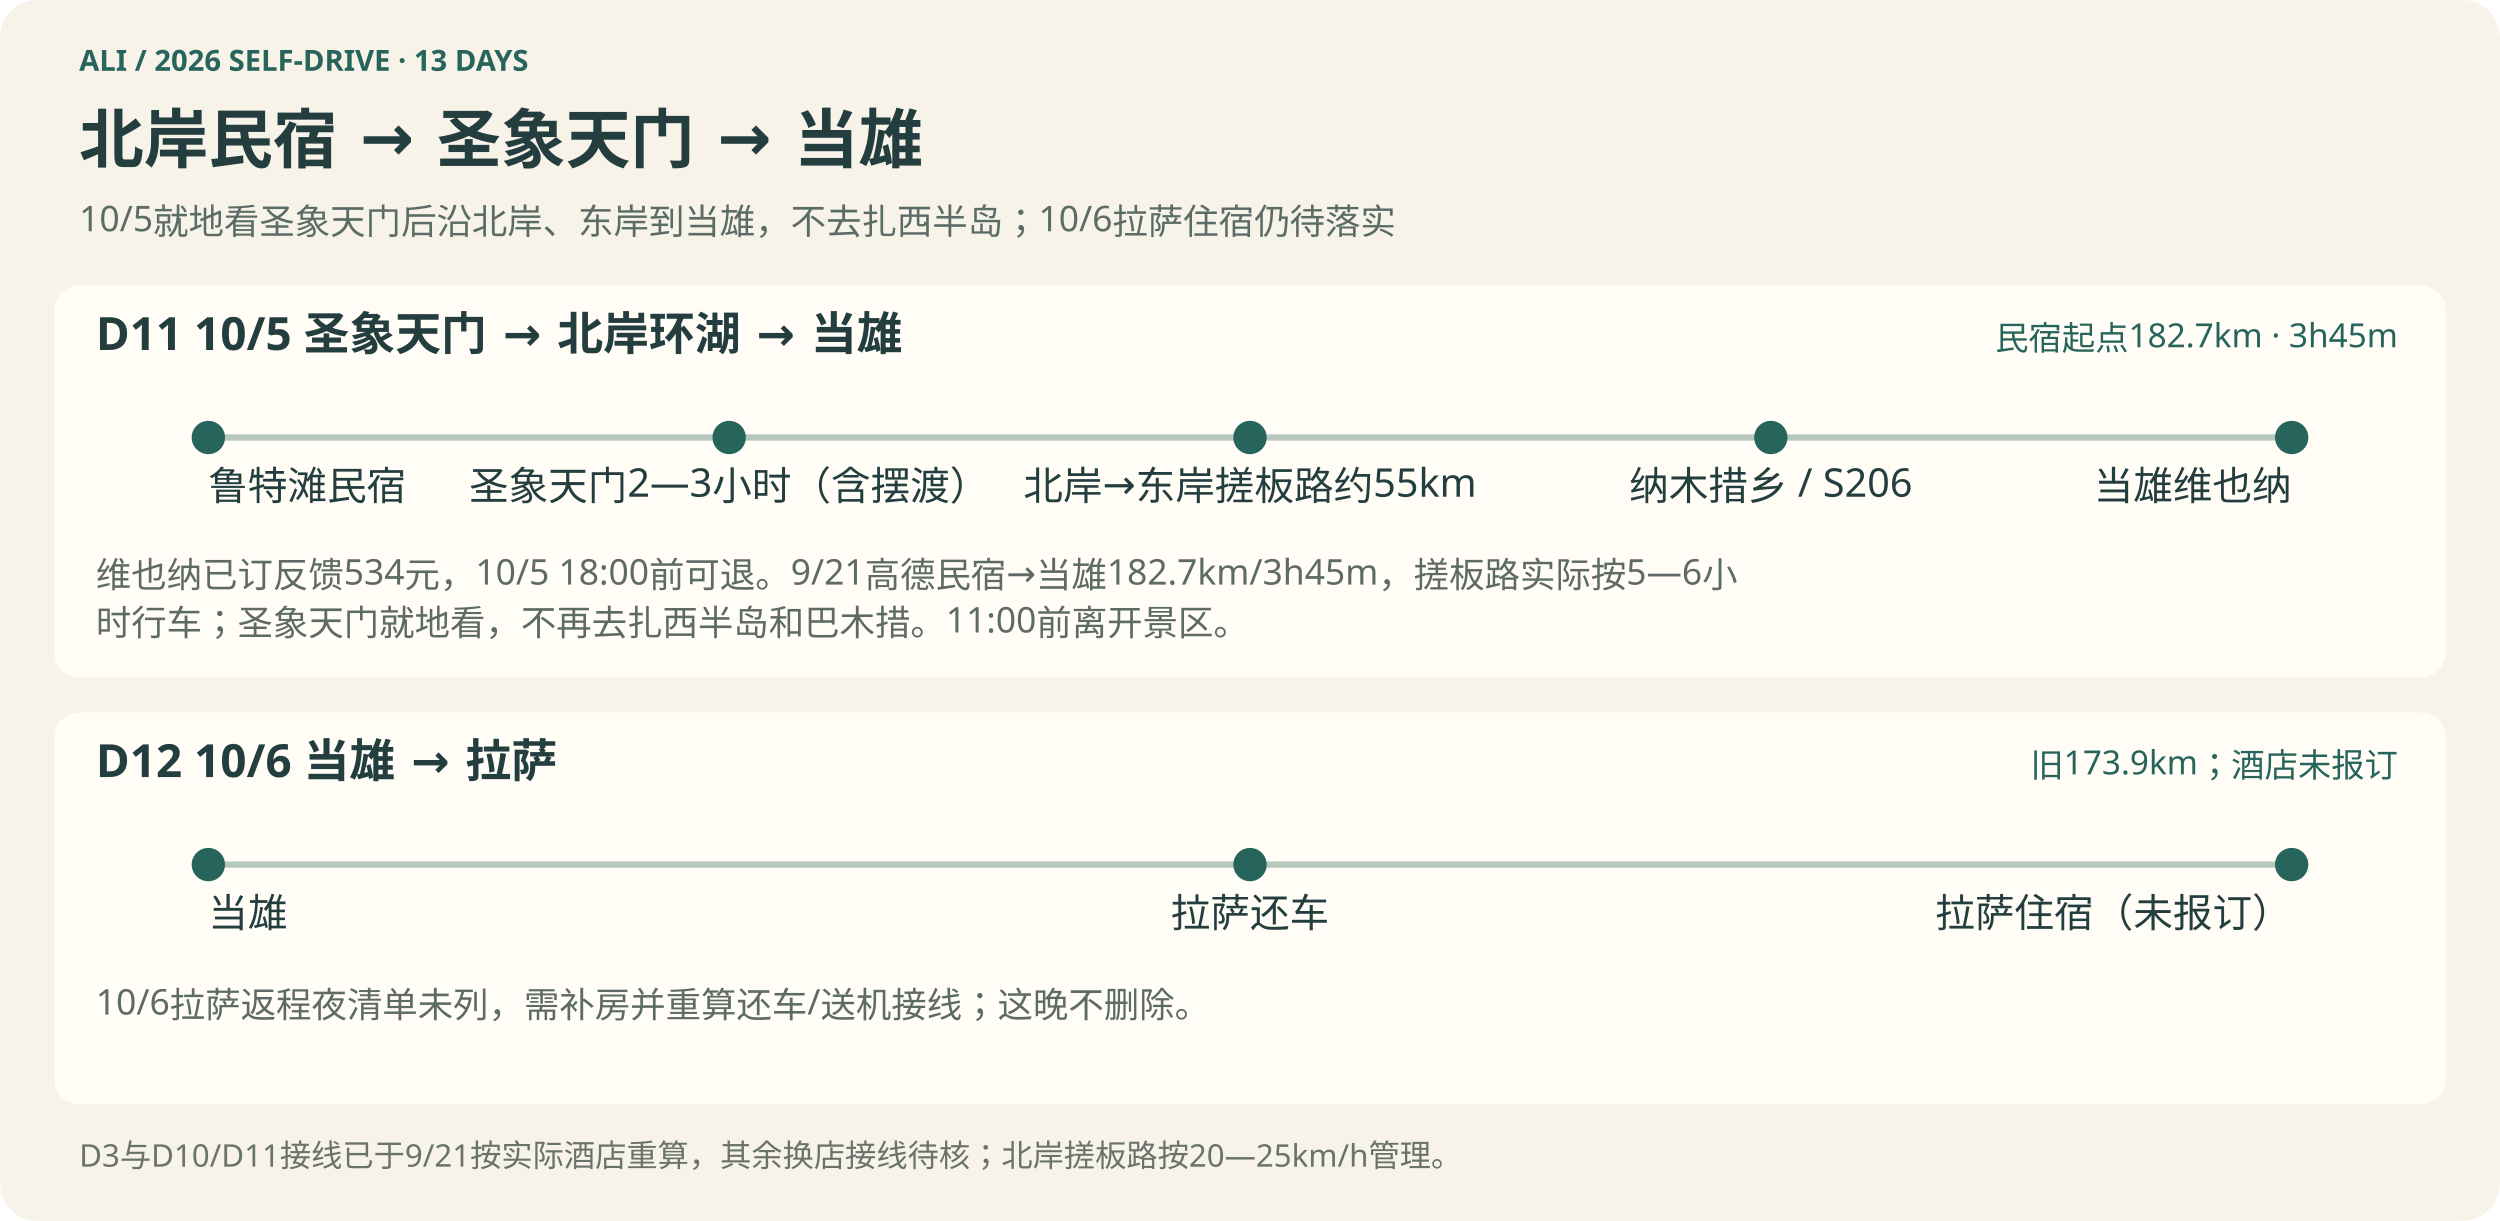
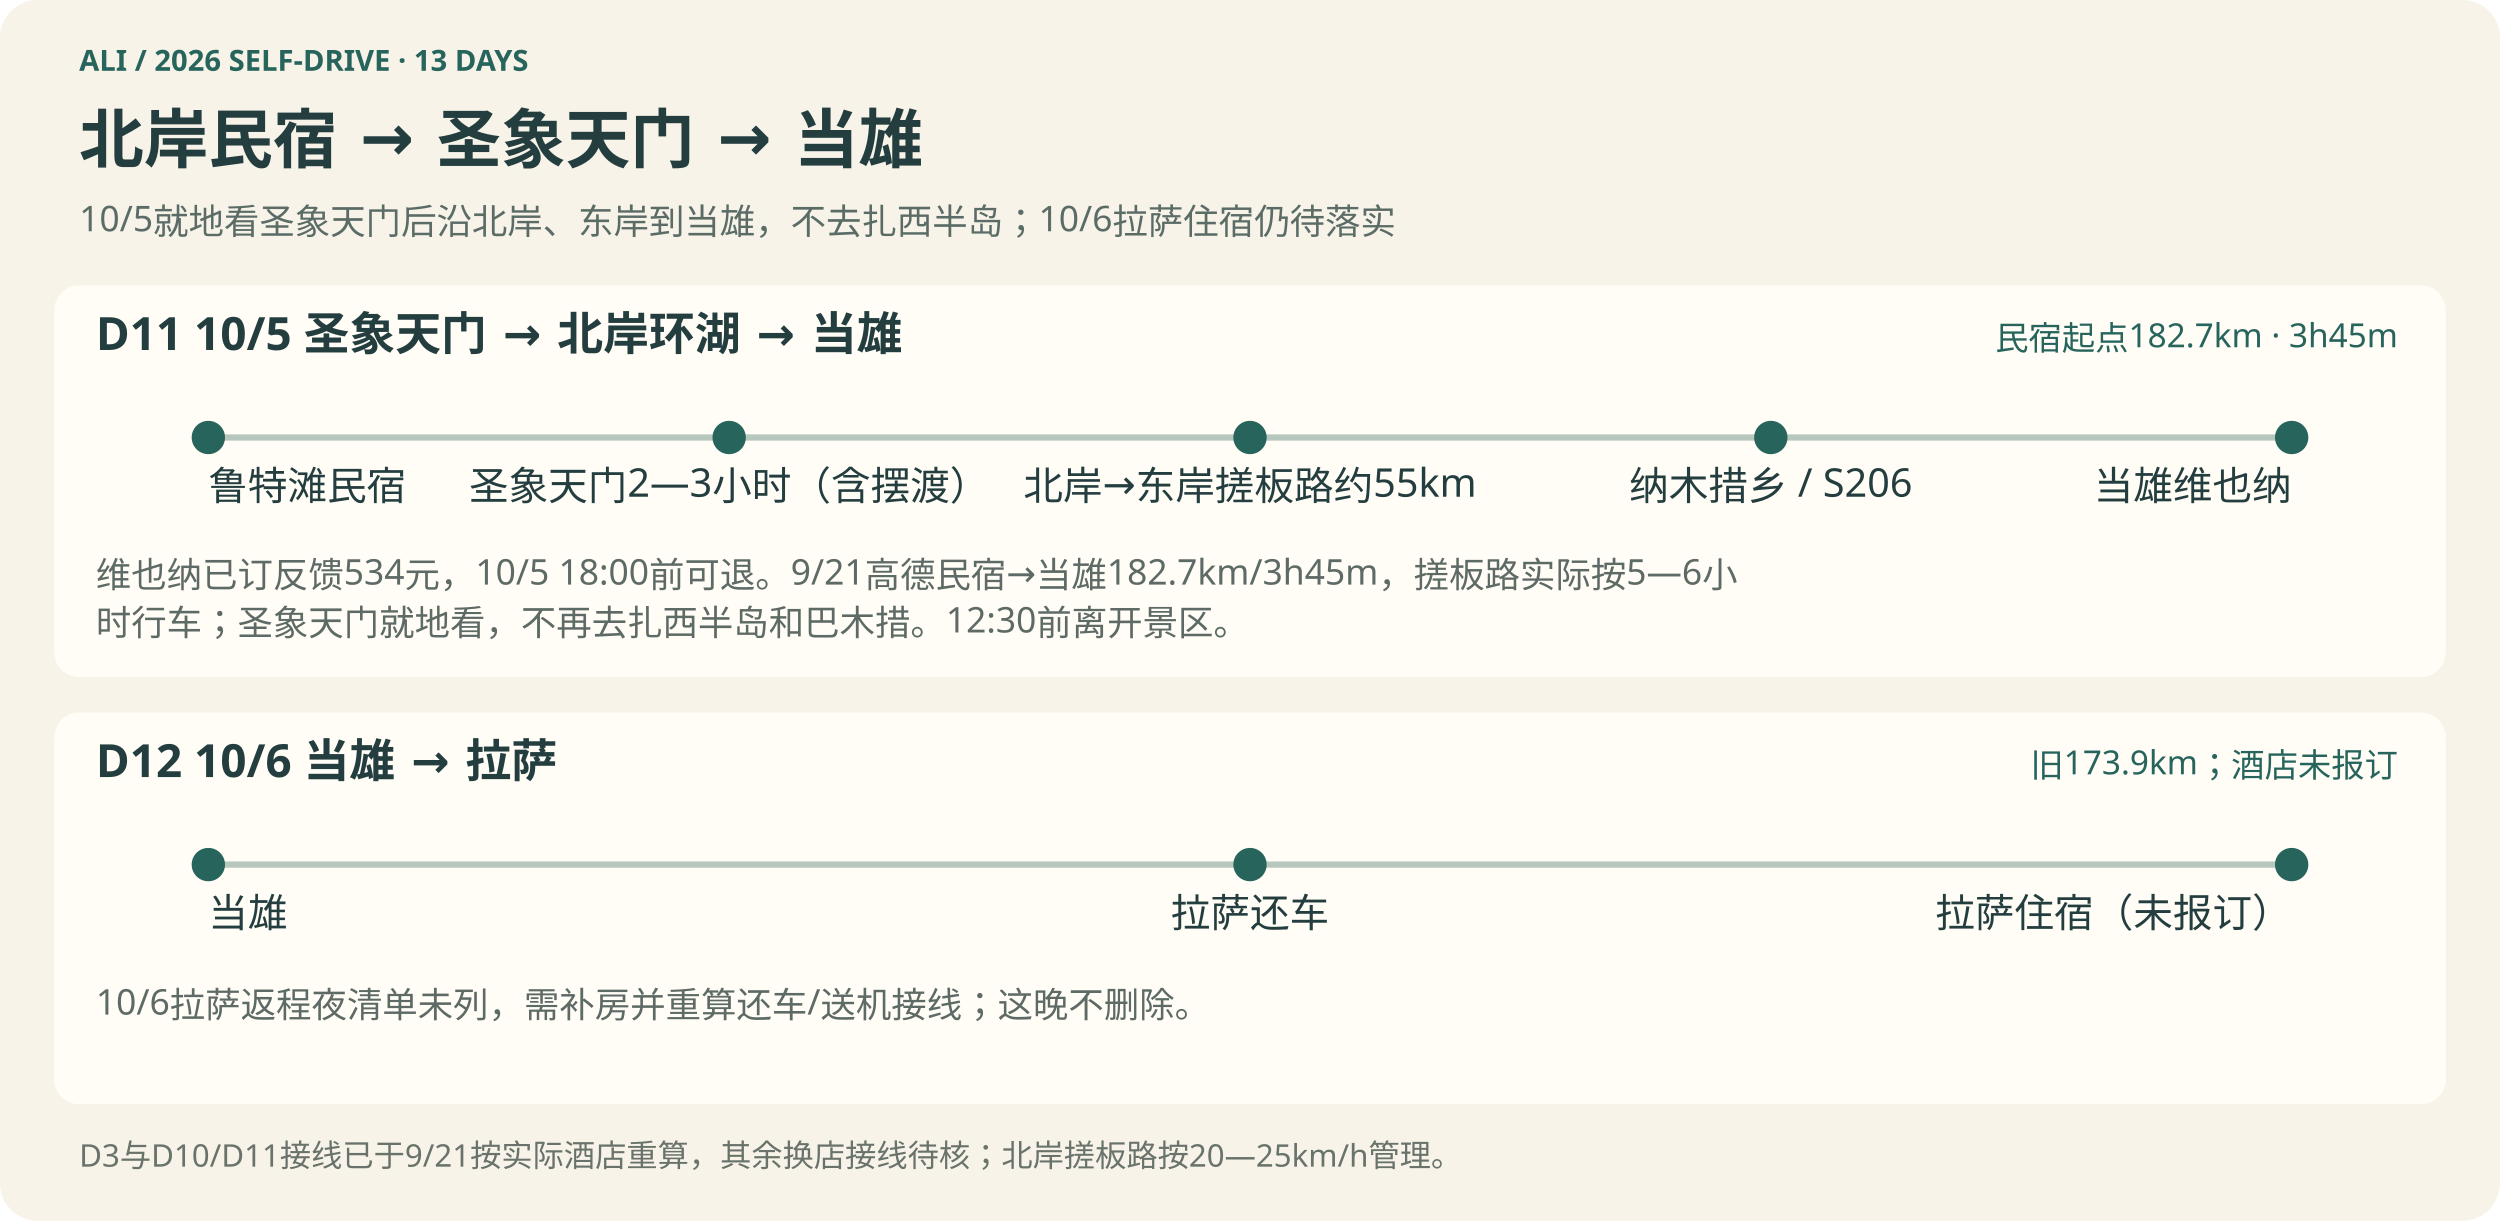
<svg xmlns="http://www.w3.org/2000/svg" viewBox="0 0 1200 586" class="ali-route-map" role="img">
  <g font-family="PingFang SC,Microsoft YaHei,sans-serif">
    <rect width="1200" height="586" rx="18" fill="#f7f3e8" />
    <text x="38.0" y="34.0" font-size="14" fill="#27645c" text-anchor="start" font-weight="600">ALI / 2026     SELF-DRIVE · 13 DAYS</text>
    <text x="38.0" y="78.0" font-size="31" fill="#243e40" text-anchor="start" font-weight="700">北岸民宿 → 圣象天门 → 当雄</text>
    <text x="38.0" y="111.0" font-size="17" fill="#5b6c67" text-anchor="start" font-weight="400">10/5就地看圣象天门后沿北岸、东岸到当雄，不去扎西半岛；10/6拉萨住宿仍待落实</text>
    <rect x="26" y="137" width="1148" height="188" rx="12" fill="#fffdf6" />
    <text x="46.0" y="168.0" font-size="22" fill="#243e40" text-anchor="start" font-weight="600">D11  10/5  圣象天门 → 北岸环湖 → 当雄</text>
    <text x="1151.0" y="168.0" font-size="16" fill="#27645c" text-anchor="end" font-weight="400">民宿起点182.7km · 3h45m</text>
    <g data-layer="route-a">
      <line x1="100" y1="210" x2="1100" y2="210" stroke="#b6c8bd" stroke-width="3" />
    </g>
    <g data-layer="sights-core">
-       <g class="point tier-1" data-point-id="d11-stop-0" data-title="鲁特滩民宿" data-summary="维也纳已订反馈534元，10/5 18:00前可退。9/21高德民宿→当雄182.7km/3h45m，搓板路实际按5—6小时行车；圣象天门就地看，不再去扎西半岛和巴木措。11:00前离开景区。" data-day-a="D11" data-kind="viewpoint" data-tier="1" data-action="core" data-status="documented" data-route-scope="A" data-elevation="" data-cost-basis="导航核查日期见日卡；点位与连线不是停车、准入或飞行许可。">
+       <g class="point tier-1" data-point-id="d11-stop-0" data-title="鲁特滩民宿" data-summary="维也纳已订反馈534元，10/5 18:00前可退。9/21高德民宿→当雄182.7km/3h45m，搓板路实际按5—6小时行车；圣象天门就地看，不再去扎西半岛和巴木措。12:30前离开景区。" data-day-a="D11" data-kind="viewpoint" data-tier="1" data-action="core" data-status="documented" data-route-scope="A" data-elevation="" data-cost-basis="导航核查日期见日卡；点位与连线不是停车、准入或飞行许可。">
        <circle class="point-symbol" cx="100.0" cy="210" r="8" fill="#27645c" />
        <text x="100.0" y="240.0" font-size="19" fill="#243e40" text-anchor="start" font-weight="500">鲁特滩民宿</text>
      </g>
-       <g class="point tier-1" data-point-id="d11-stop-1" data-title="圣象天门2—3小时（含摆渡）" data-summary="维也纳已订反馈534元，10/5 18:00前可退。9/21高德民宿→当雄182.7km/3h45m，搓板路实际按5—6小时行车；圣象天门就地看，不再去扎西半岛和巴木措。11:00前离开景区。" data-day-a="D11" data-kind="viewpoint" data-tier="1" data-action="core" data-status="documented" data-route-scope="A" data-elevation="" data-cost-basis="导航核查日期见日卡；点位与连线不是停车、准入或飞行许可。">
+       <g class="point tier-1" data-point-id="d11-stop-1" data-title="圣象天门2—3小时（含摆渡）" data-summary="维也纳已订反馈534元，10/5 18:00前可退。9/21高德民宿→当雄182.7km/3h45m，搓板路实际按5—6小时行车；圣象天门就地看，不再去扎西半岛和巴木措。12:30前离开景区。" data-day-a="D11" data-kind="viewpoint" data-tier="1" data-action="core" data-status="documented" data-route-scope="A" data-elevation="" data-cost-basis="导航核查日期见日卡；点位与连线不是停车、准入或飞行许可。">
        <circle class="point-symbol" cx="350.0" cy="210" r="8" fill="#27645c" />
        <text x="350.0" y="240.0" font-size="19" fill="#243e40" text-anchor="middle" font-weight="500">圣象天门2—3小时（含摆渡）</text>
      </g>
-       <g class="point tier-1" data-point-id="d11-stop-2" data-title="北岸→东岸搓板路约55km" data-summary="维也纳已订反馈534元，10/5 18:00前可退。9/21高德民宿→当雄182.7km/3h45m，搓板路实际按5—6小时行车；圣象天门就地看，不再去扎西半岛和巴木措。11:00前离开景区。" data-day-a="D11" data-kind="viewpoint" data-tier="1" data-action="core" data-status="documented" data-route-scope="A" data-elevation="" data-cost-basis="导航核查日期见日卡；点位与连线不是停车、准入或飞行许可。">
+       <g class="point tier-1" data-point-id="d11-stop-2" data-title="北岸→东岸搓板路约55km" data-summary="维也纳已订反馈534元，10/5 18:00前可退。9/21高德民宿→当雄182.7km/3h45m，搓板路实际按5—6小时行车；圣象天门就地看，不再去扎西半岛和巴木措。12:30前离开景区。" data-day-a="D11" data-kind="viewpoint" data-tier="1" data-action="core" data-status="documented" data-route-scope="A" data-elevation="" data-cost-basis="导航核查日期见日卡；点位与连线不是停车、准入或飞行许可。">
        <circle class="point-symbol" cx="600.0" cy="210" r="8" fill="#27645c" />
        <text x="600.0" y="240.0" font-size="19" fill="#243e40" text-anchor="middle" font-weight="500">北岸→东岸搓板路约55km</text>
      </g>
-       <g class="point tier-1" data-point-id="d11-stop-3" data-title="纳木措乡 / S206" data-summary="维也纳已订反馈534元，10/5 18:00前可退。9/21高德民宿→当雄182.7km/3h45m，搓板路实际按5—6小时行车；圣象天门就地看，不再去扎西半岛和巴木措。11:00前离开景区。" data-day-a="D11" data-kind="viewpoint" data-tier="1" data-action="core" data-status="documented" data-route-scope="A" data-elevation="" data-cost-basis="导航核查日期见日卡；点位与连线不是停车、准入或飞行许可。">
+       <g class="point tier-1" data-point-id="d11-stop-3" data-title="纳木措乡 / S206" data-summary="维也纳已订反馈534元，10/5 18:00前可退。9/21高德民宿→当雄182.7km/3h45m，搓板路实际按5—6小时行车；圣象天门就地看，不再去扎西半岛和巴木措。12:30前离开景区。" data-day-a="D11" data-kind="viewpoint" data-tier="1" data-action="core" data-status="documented" data-route-scope="A" data-elevation="" data-cost-basis="导航核查日期见日卡；点位与连线不是停车、准入或飞行许可。">
        <circle class="point-symbol" cx="850.0" cy="210" r="8" fill="#27645c" />
        <text x="850.0" y="240.0" font-size="19" fill="#243e40" text-anchor="middle" font-weight="500">纳木措乡 / S206</text>
      </g>
-       <g class="point tier-1" data-point-id="d11-stop-4" data-title="当雄维也纳" data-summary="维也纳已订反馈534元，10/5 18:00前可退。9/21高德民宿→当雄182.7km/3h45m，搓板路实际按5—6小时行车；圣象天门就地看，不再去扎西半岛和巴木措。11:00前离开景区。" data-day-a="D11" data-kind="viewpoint" data-tier="1" data-action="core" data-status="documented" data-route-scope="A" data-elevation="" data-cost-basis="导航核查日期见日卡；点位与连线不是停车、准入或飞行许可。">
+       <g class="point tier-1" data-point-id="d11-stop-4" data-title="当雄维也纳" data-summary="维也纳已订反馈534元，10/5 18:00前可退。9/21高德民宿→当雄182.7km/3h45m，搓板路实际按5—6小时行车；圣象天门就地看，不再去扎西半岛和巴木措。12:30前离开景区。" data-day-a="D11" data-kind="viewpoint" data-tier="1" data-action="core" data-status="documented" data-route-scope="A" data-elevation="" data-cost-basis="导航核查日期见日卡；点位与连线不是停车、准入或飞行许可。">
        <circle class="point-symbol" cx="1100.0" cy="210" r="8" fill="#27645c" />
        <text x="1100.0" y="240.0" font-size="19" fill="#243e40" text-anchor="end" font-weight="500">当雄维也纳</text>
      </g>
    </g>
    <text x="46.0" y="282.0" font-size="17" fill="#5e6a65" text-anchor="start" font-weight="400">维也纳已订反馈534元，10/5 18:00前可退。9/21高德民宿→当雄182.7km/3h45m，搓板路实际按5—6小</text>
-     <text x="46.0" y="305.0" font-size="17" fill="#5e6a65" text-anchor="start" font-weight="400">时行车；圣象天门就地看，不再去扎西半岛和巴木措。11:00前离开景区。</text>
+     <text x="46.0" y="305.0" font-size="17" fill="#5e6a65" text-anchor="start" font-weight="400">时行车；圣象天门就地看，不再去扎西半岛和巴木措。12:30前离开景区。</text>
    <rect x="26" y="342" width="1148" height="188" rx="12" fill="#fffdf6" />
    <text x="46.0" y="373.0" font-size="22" fill="#243e40" text-anchor="start" font-weight="600">D12  10/6  当雄 → 拉萨</text>
    <text x="1151.0" y="373.0" font-size="16" fill="#27645c" text-anchor="end" font-weight="400">旧173.9km；酒店未报订</text>
    <g data-layer="route-a">
      <line x1="100" y1="415" x2="1100" y2="415" stroke="#b6c8bd" stroke-width="3" />
    </g>
    <g data-layer="sights-core">
      <g class="point tier-1" data-point-id="d12-stop-0" data-title="当雄" data-summary="10/6拉萨返程夜清单未列，需补房并重算还车/送机接线；这晚不删除。" data-day-a="D12" data-kind="viewpoint" data-tier="1" data-action="core" data-status="documented" data-route-scope="A" data-elevation="" data-cost-basis="导航核查日期见日卡；点位与连线不是停车、准入或飞行许可。">
        <circle class="point-symbol" cx="100.0" cy="415" r="8" fill="#27645c" />
        <text x="100.0" y="445.0" font-size="19" fill="#243e40" text-anchor="start" font-weight="500">当雄</text>
      </g>
      <g class="point tier-1" data-point-id="d12-stop-1" data-title="拉萨还车" data-summary="10/6拉萨返程夜清单未列，需补房并重算还车/送机接线；这晚不删除。" data-day-a="D12" data-kind="viewpoint" data-tier="1" data-action="core" data-status="documented" data-route-scope="A" data-elevation="" data-cost-basis="导航核查日期见日卡；点位与连线不是停车、准入或飞行许可。">
        <circle class="point-symbol" cx="600.0" cy="415" r="8" fill="#27645c" />
        <text x="600.0" y="445.0" font-size="19" fill="#243e40" text-anchor="middle" font-weight="500">拉萨还车</text>
      </g>
      <g class="point tier-1" data-point-id="d12-stop-2" data-title="拉萨住宿（未报订）" data-summary="10/6拉萨返程夜清单未列，需补房并重算还车/送机接线；这晚不删除。" data-day-a="D12" data-kind="viewpoint" data-tier="1" data-action="core" data-status="documented" data-route-scope="A" data-elevation="" data-cost-basis="导航核查日期见日卡；点位与连线不是停车、准入或飞行许可。">
        <circle class="point-symbol" cx="1100.0" cy="415" r="8" fill="#27645c" />
        <text x="1100.0" y="445.0" font-size="19" fill="#243e40" text-anchor="end" font-weight="500">拉萨住宿（未报订）</text>
      </g>
    </g>
    <text x="46.0" y="487.0" font-size="17" fill="#5e6a65" text-anchor="start" font-weight="400">10/6拉萨返程夜清单未列，需补房并重算还车/送机接线；这晚不删除。</text>
    <text x="38.0" y="560.0" font-size="15" fill="#69736b" text-anchor="start" font-weight="400">D3与D10/D11接线已于9/21按实际酒店重算，其余换店接线待核；北岸搓板路按20—25km/h管理。</text>
    <g data-layer="route-a" />
    <g data-layer="route-b" />
    <g data-layer="route-common" />
    <g data-layer="lodging" />
    <g data-layer="sights-core" />
    <g data-layer="sights-secondary" />
    <g data-layer="passes" />
    <g data-layer="places" />
    <g data-layer="culture" />
    <g data-layer="water-landforms" />
    <g data-layer="context-landmarks" />
    <g data-layer="alternatives" />
  </g>
</svg>
